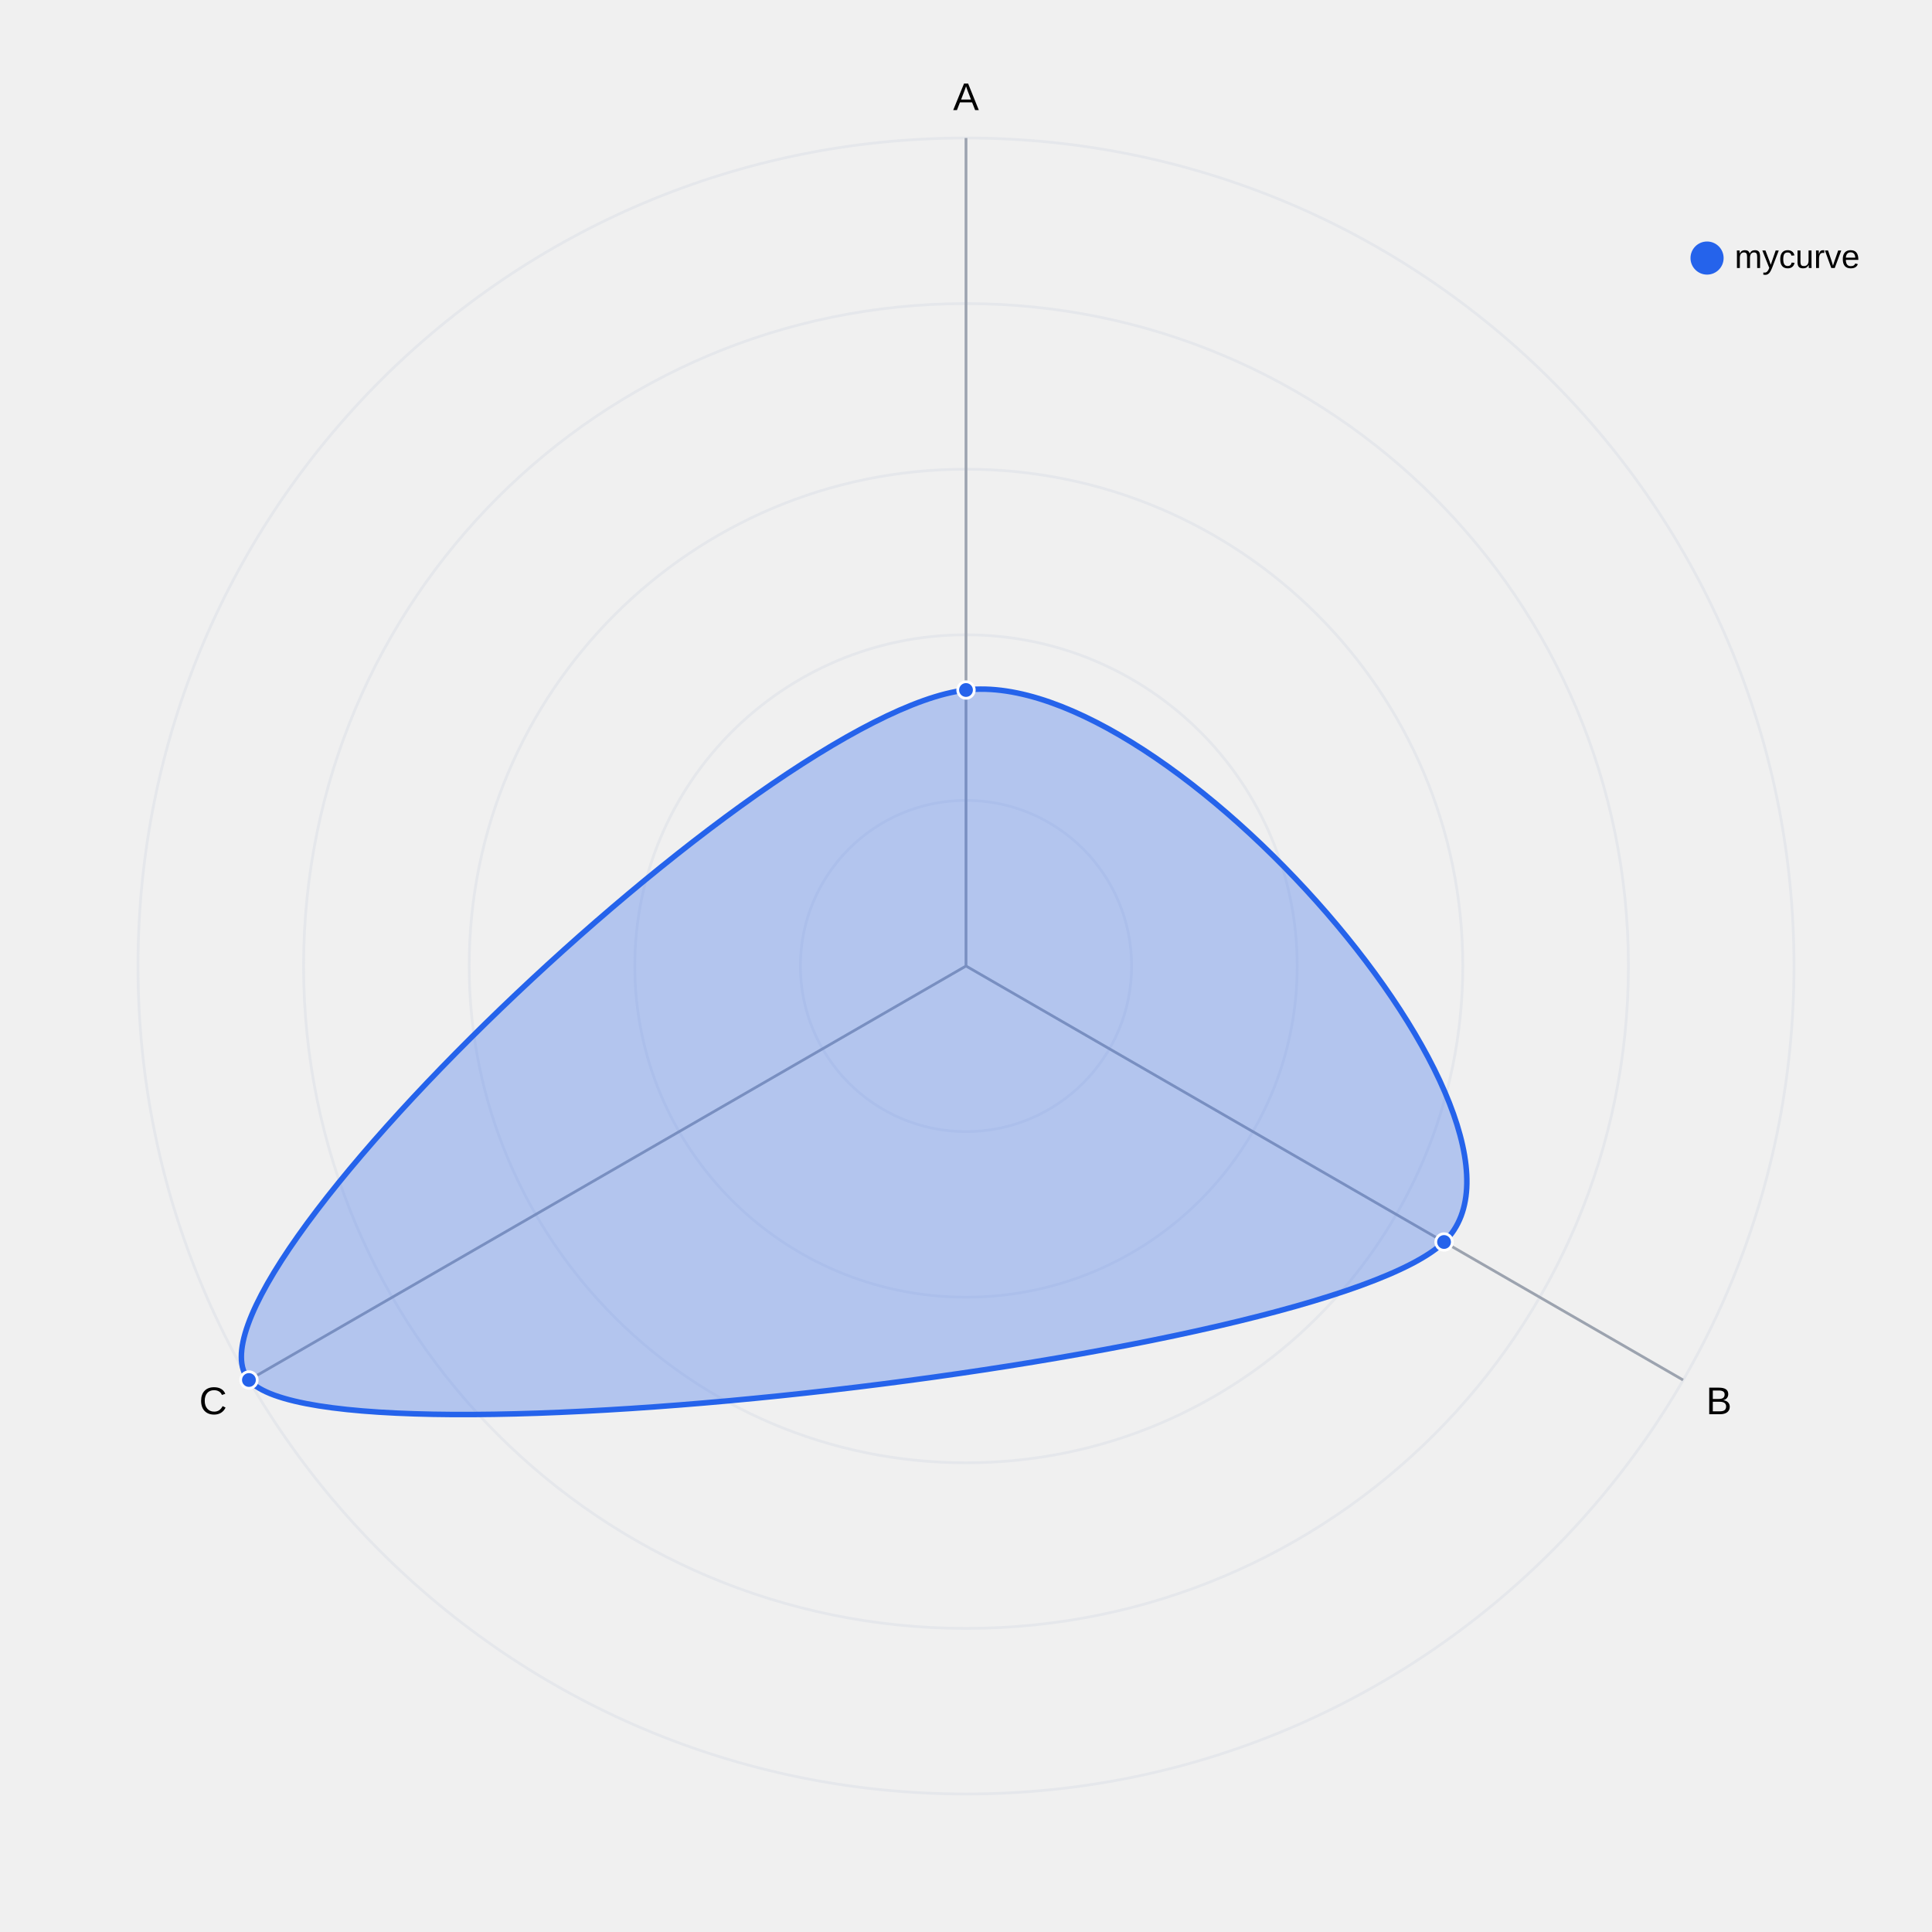
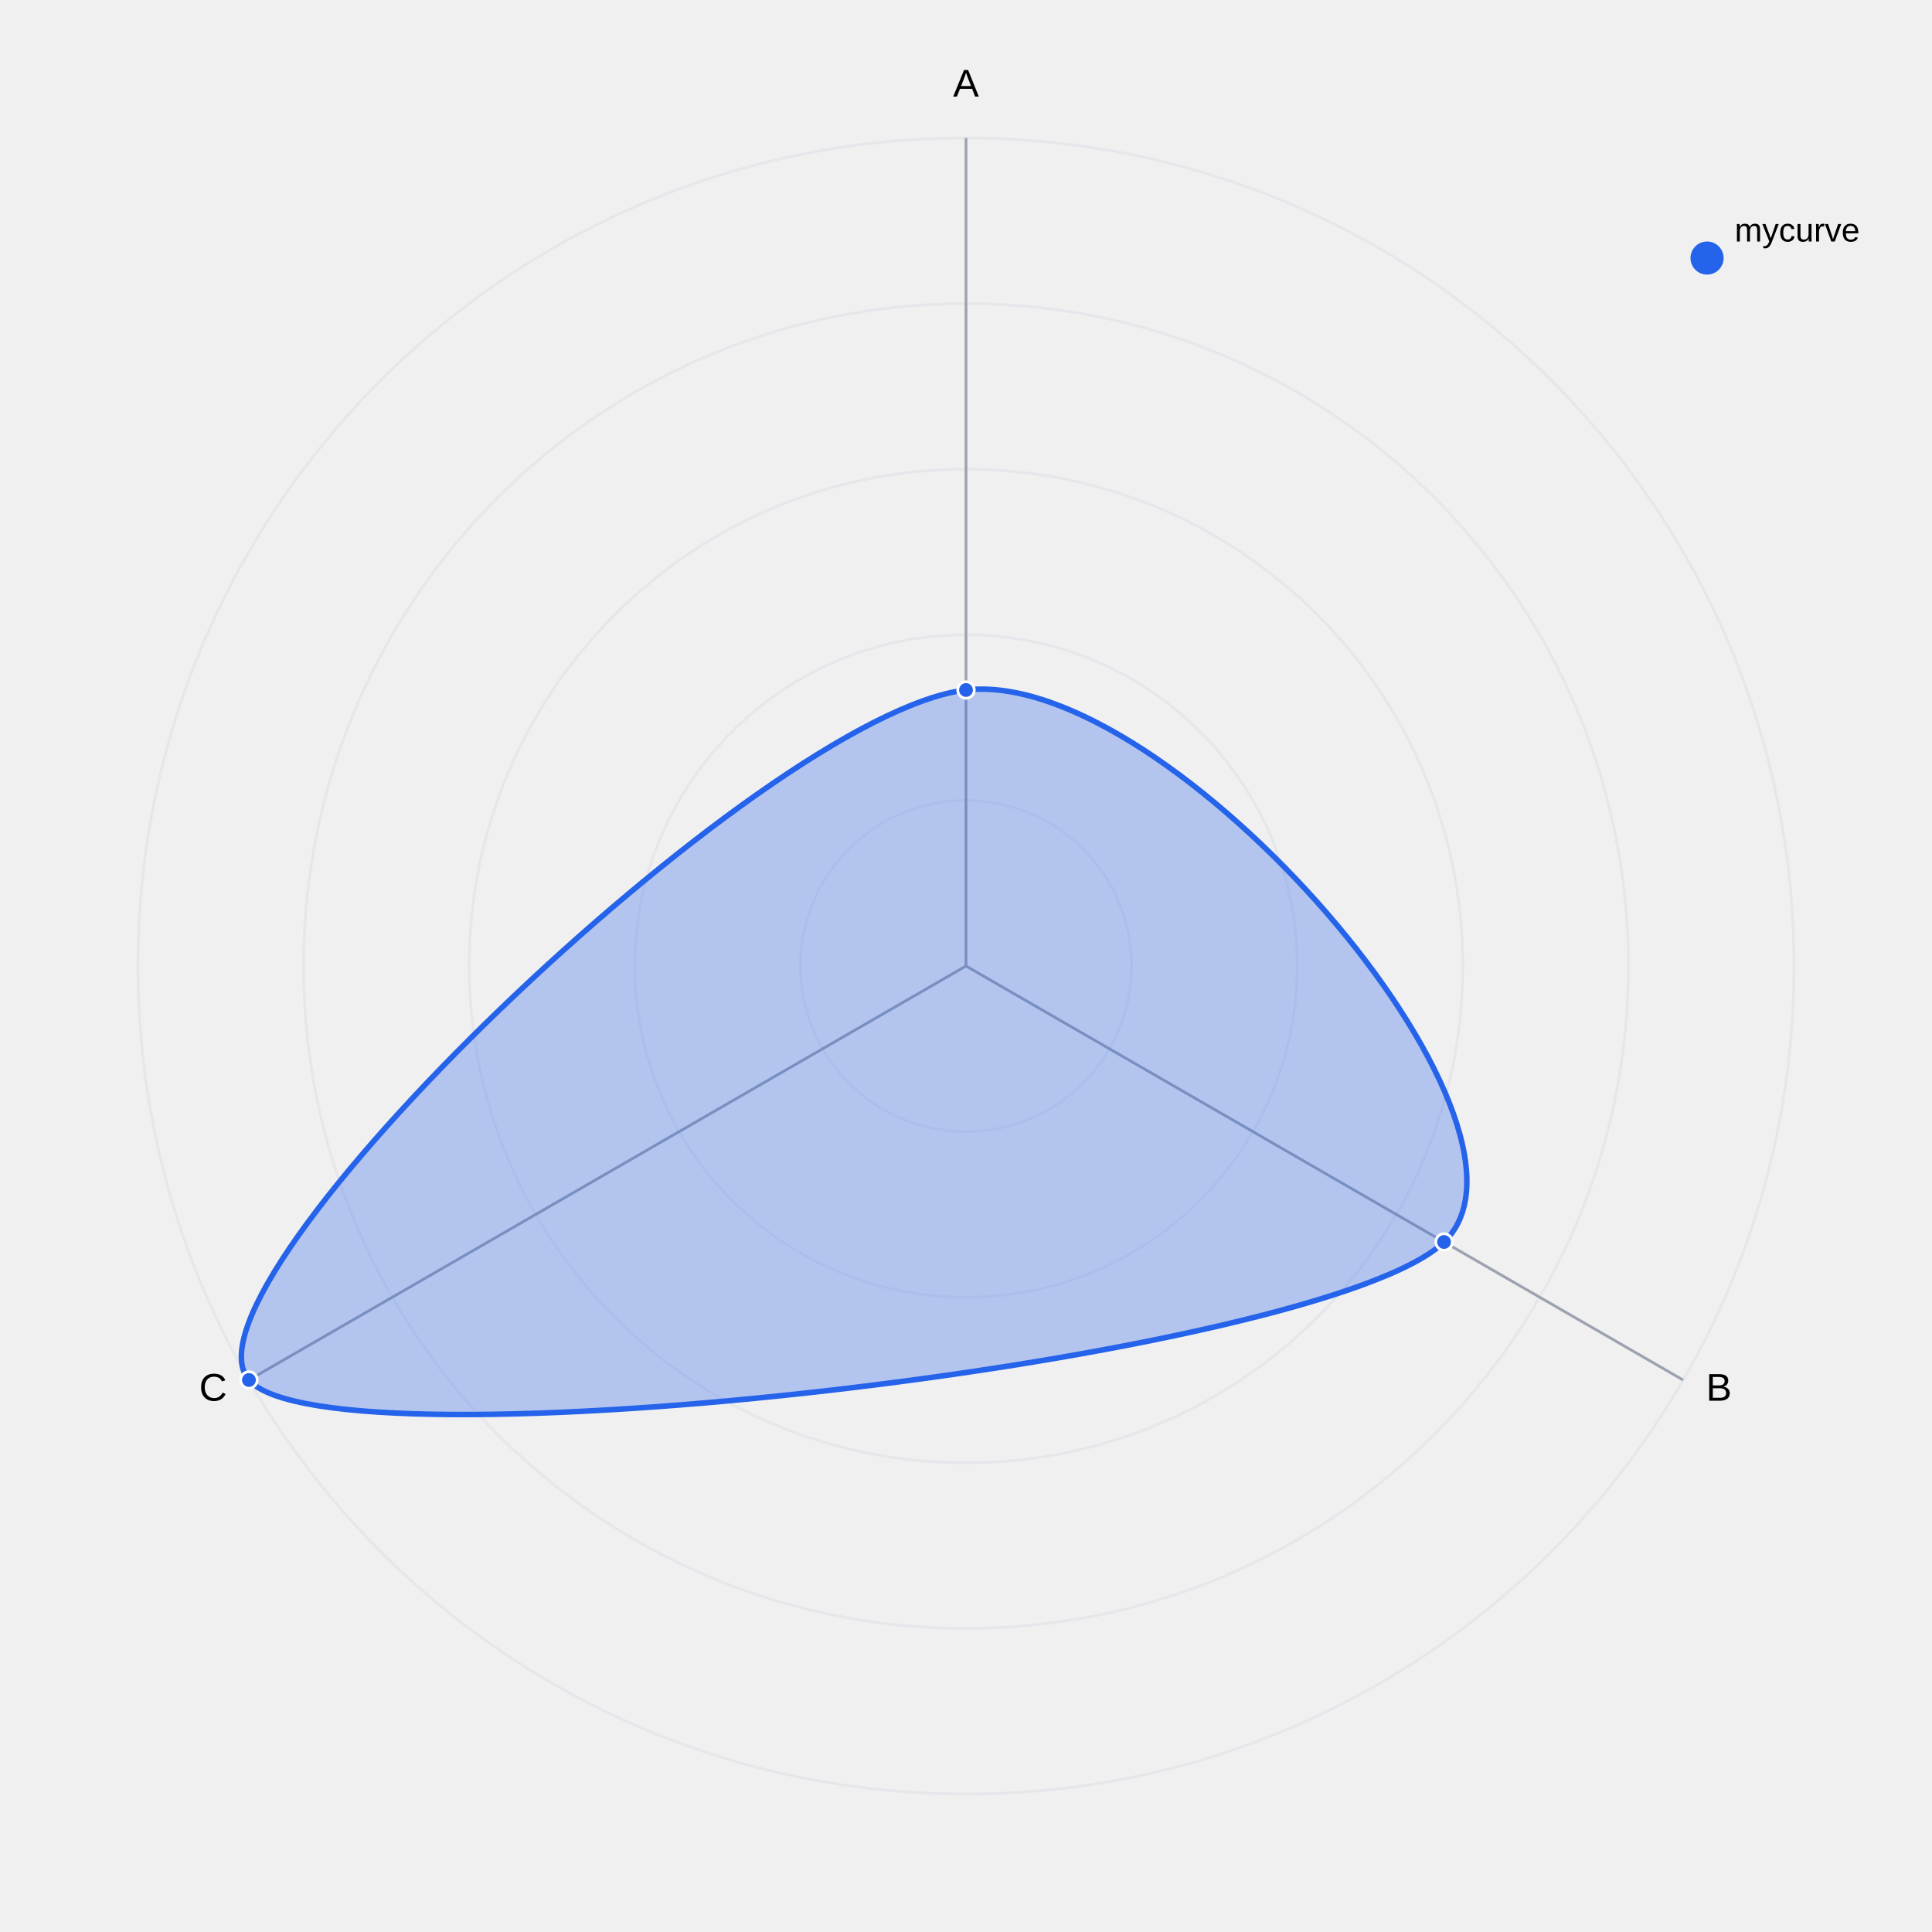
<svg xmlns="http://www.w3.org/2000/svg" width="700.0" height="700.0" viewBox="0 0 700 700" version="1.2" baseProfile="tiny">
  <circle class="radarGraticule" fill="none" stroke="#e5e7eb" stroke-width="1" cx="350.0" cy="350.0" r="60.0" />
  <circle class="radarGraticule" fill="none" stroke="#e5e7eb" stroke-width="1" cx="350.0" cy="350.0" r="120.0" />
  <circle class="radarGraticule" fill="none" stroke="#e5e7eb" stroke-width="1" cx="350.0" cy="350.0" r="180.0" />
  <circle class="radarGraticule" fill="none" stroke="#e5e7eb" stroke-width="1" cx="350.0" cy="350.0" r="240.0" />
  <circle class="radarGraticule" fill="none" stroke="#e5e7eb" stroke-width="1" cx="350.0" cy="350.0" r="300.0" />
  <line class="radarAxisLine" stroke="#9ca3af" stroke-width="1" x1="350.0" y1="350.0" x2="350.0" y2="50.0" />
-   <text class="radarAxisLabel" fill="#000000" x="350.0" y="39.9" text-anchor="middle" font-family="Arial, Helvetica, sans-serif" font-size="14">A</text>
+   <text class="radarAxisLabel" fill="#000000" x="350.0" y="35.0" text-anchor="middle" font-family="Arial, Helvetica, sans-serif" font-size="14">A</text>
  <line class="radarAxisLine" stroke="#9ca3af" stroke-width="1" x1="350.0" y1="350.0" x2="609.808" y2="500.0" />
-   <text class="radarAxisLabel" fill="#000000" x="622.798" y="512.4" text-anchor="middle" font-family="Arial, Helvetica, sans-serif" font-size="14">B</text>
+   <text class="radarAxisLabel" fill="#000000" x="622.798" y="507.5" text-anchor="middle" font-family="Arial, Helvetica, sans-serif" font-size="14">B</text>
  <line class="radarAxisLine" stroke="#9ca3af" stroke-width="1" x1="350.0" y1="350.0" x2="90.192" y2="500.0" />
-   <text class="radarAxisLabel" fill="#000000" x="77.202" y="512.4" text-anchor="middle" font-family="Arial, Helvetica, sans-serif" font-size="14">C</text>
+   <text class="radarAxisLabel" fill="#000000" x="77.202" y="507.5" text-anchor="middle" font-family="Arial, Helvetica, sans-serif" font-size="14">C</text>
  <path class="radarCurve-0" fill="#2563eb" fill-opacity="0.3" stroke="#2563eb" stroke-width="2" d="M350.0,250.0 C423.612,241.5 567.372,407.5 523.205,450.0 C479.038,492.5 119.637,534.0 90.192,500.0 C60.748,466.0 276.388,258.5 350.0,250.0 Z" />
  <circle fill="#2563eb" stroke="#ffffff" stroke-width="1" cx="350.0" cy="250.0" r="3.0" />
  <circle fill="#2563eb" stroke="#ffffff" stroke-width="1" cx="523.205" cy="450.0" r="3.0" />
  <circle fill="#2563eb" stroke="#ffffff" stroke-width="1" cx="90.192" cy="500.0" r="3.0" />
  <circle fill="#2563eb" stroke="none" cx="618.5" cy="93.5" r="6.0" />
-   <text class="radarLegendText" fill="#000000" x="628.5" y="97.1" text-anchor="start" font-family="Arial, Helvetica, sans-serif" font-size="12">mycurve</text>
+   <text class="radarLegendText" fill="#000000" x="628.5" y="87.5" text-anchor="start" font-family="Arial, Helvetica, sans-serif" font-size="12">mycurve</text>
</svg>
